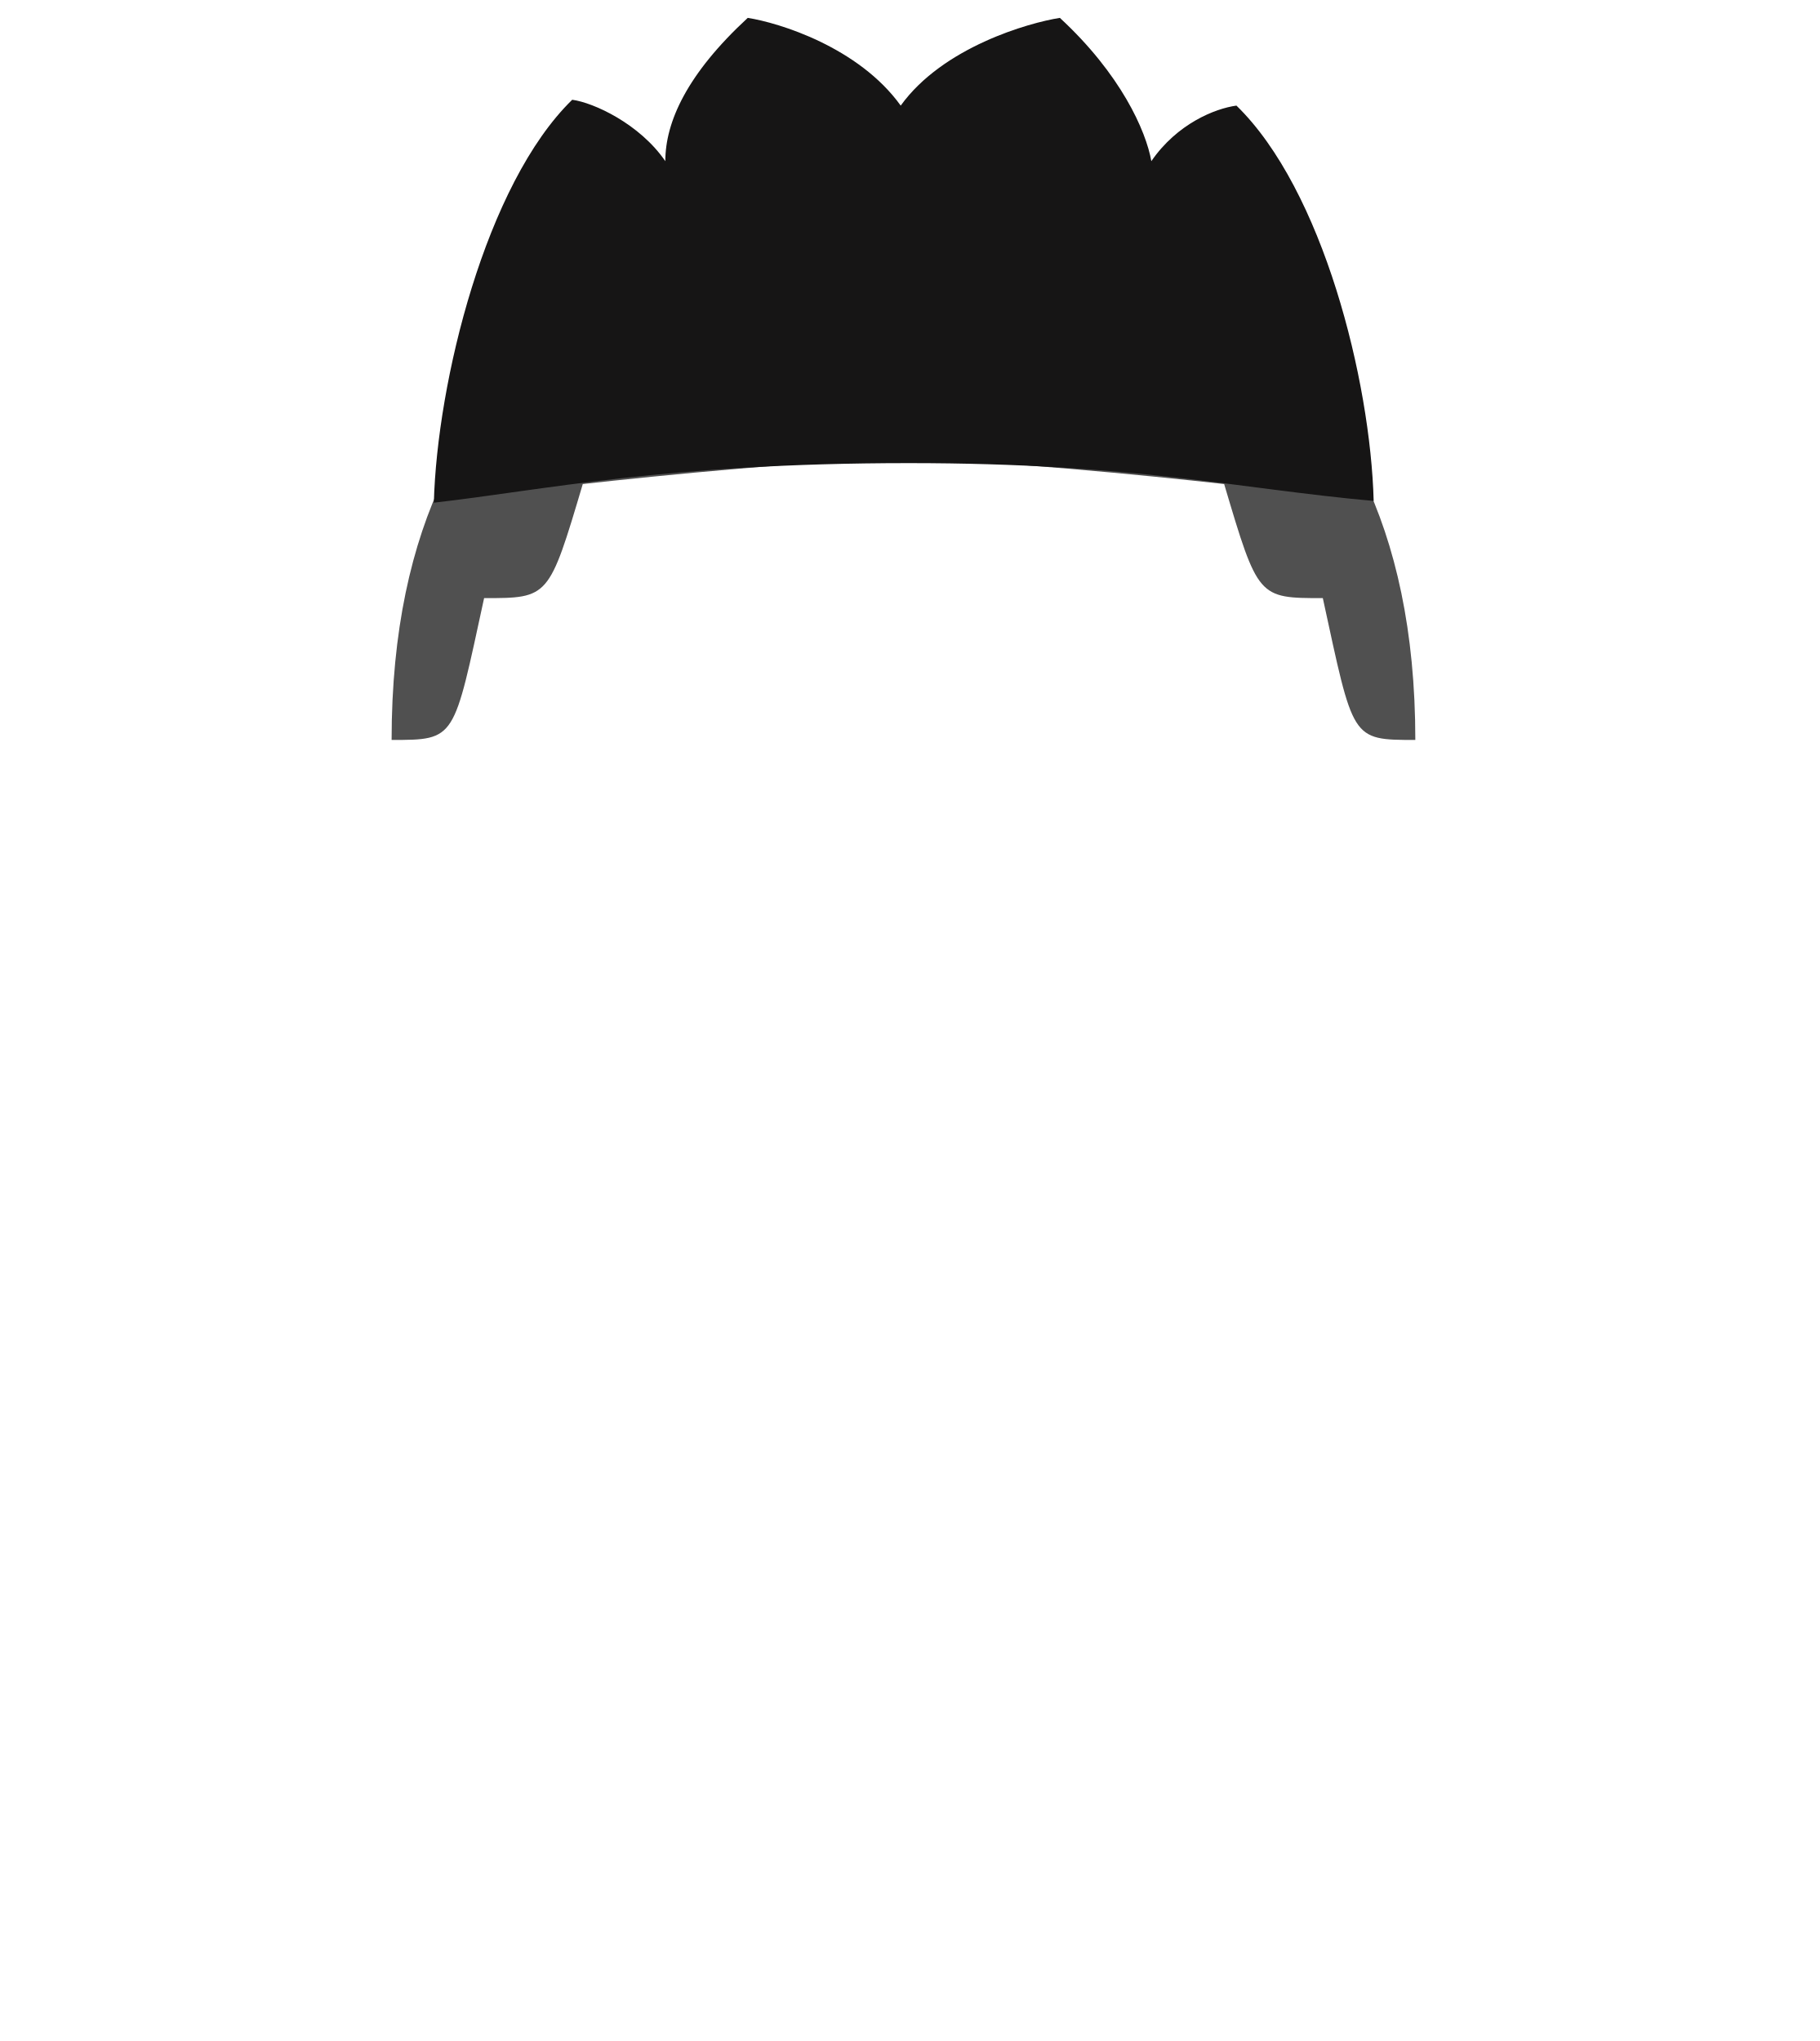
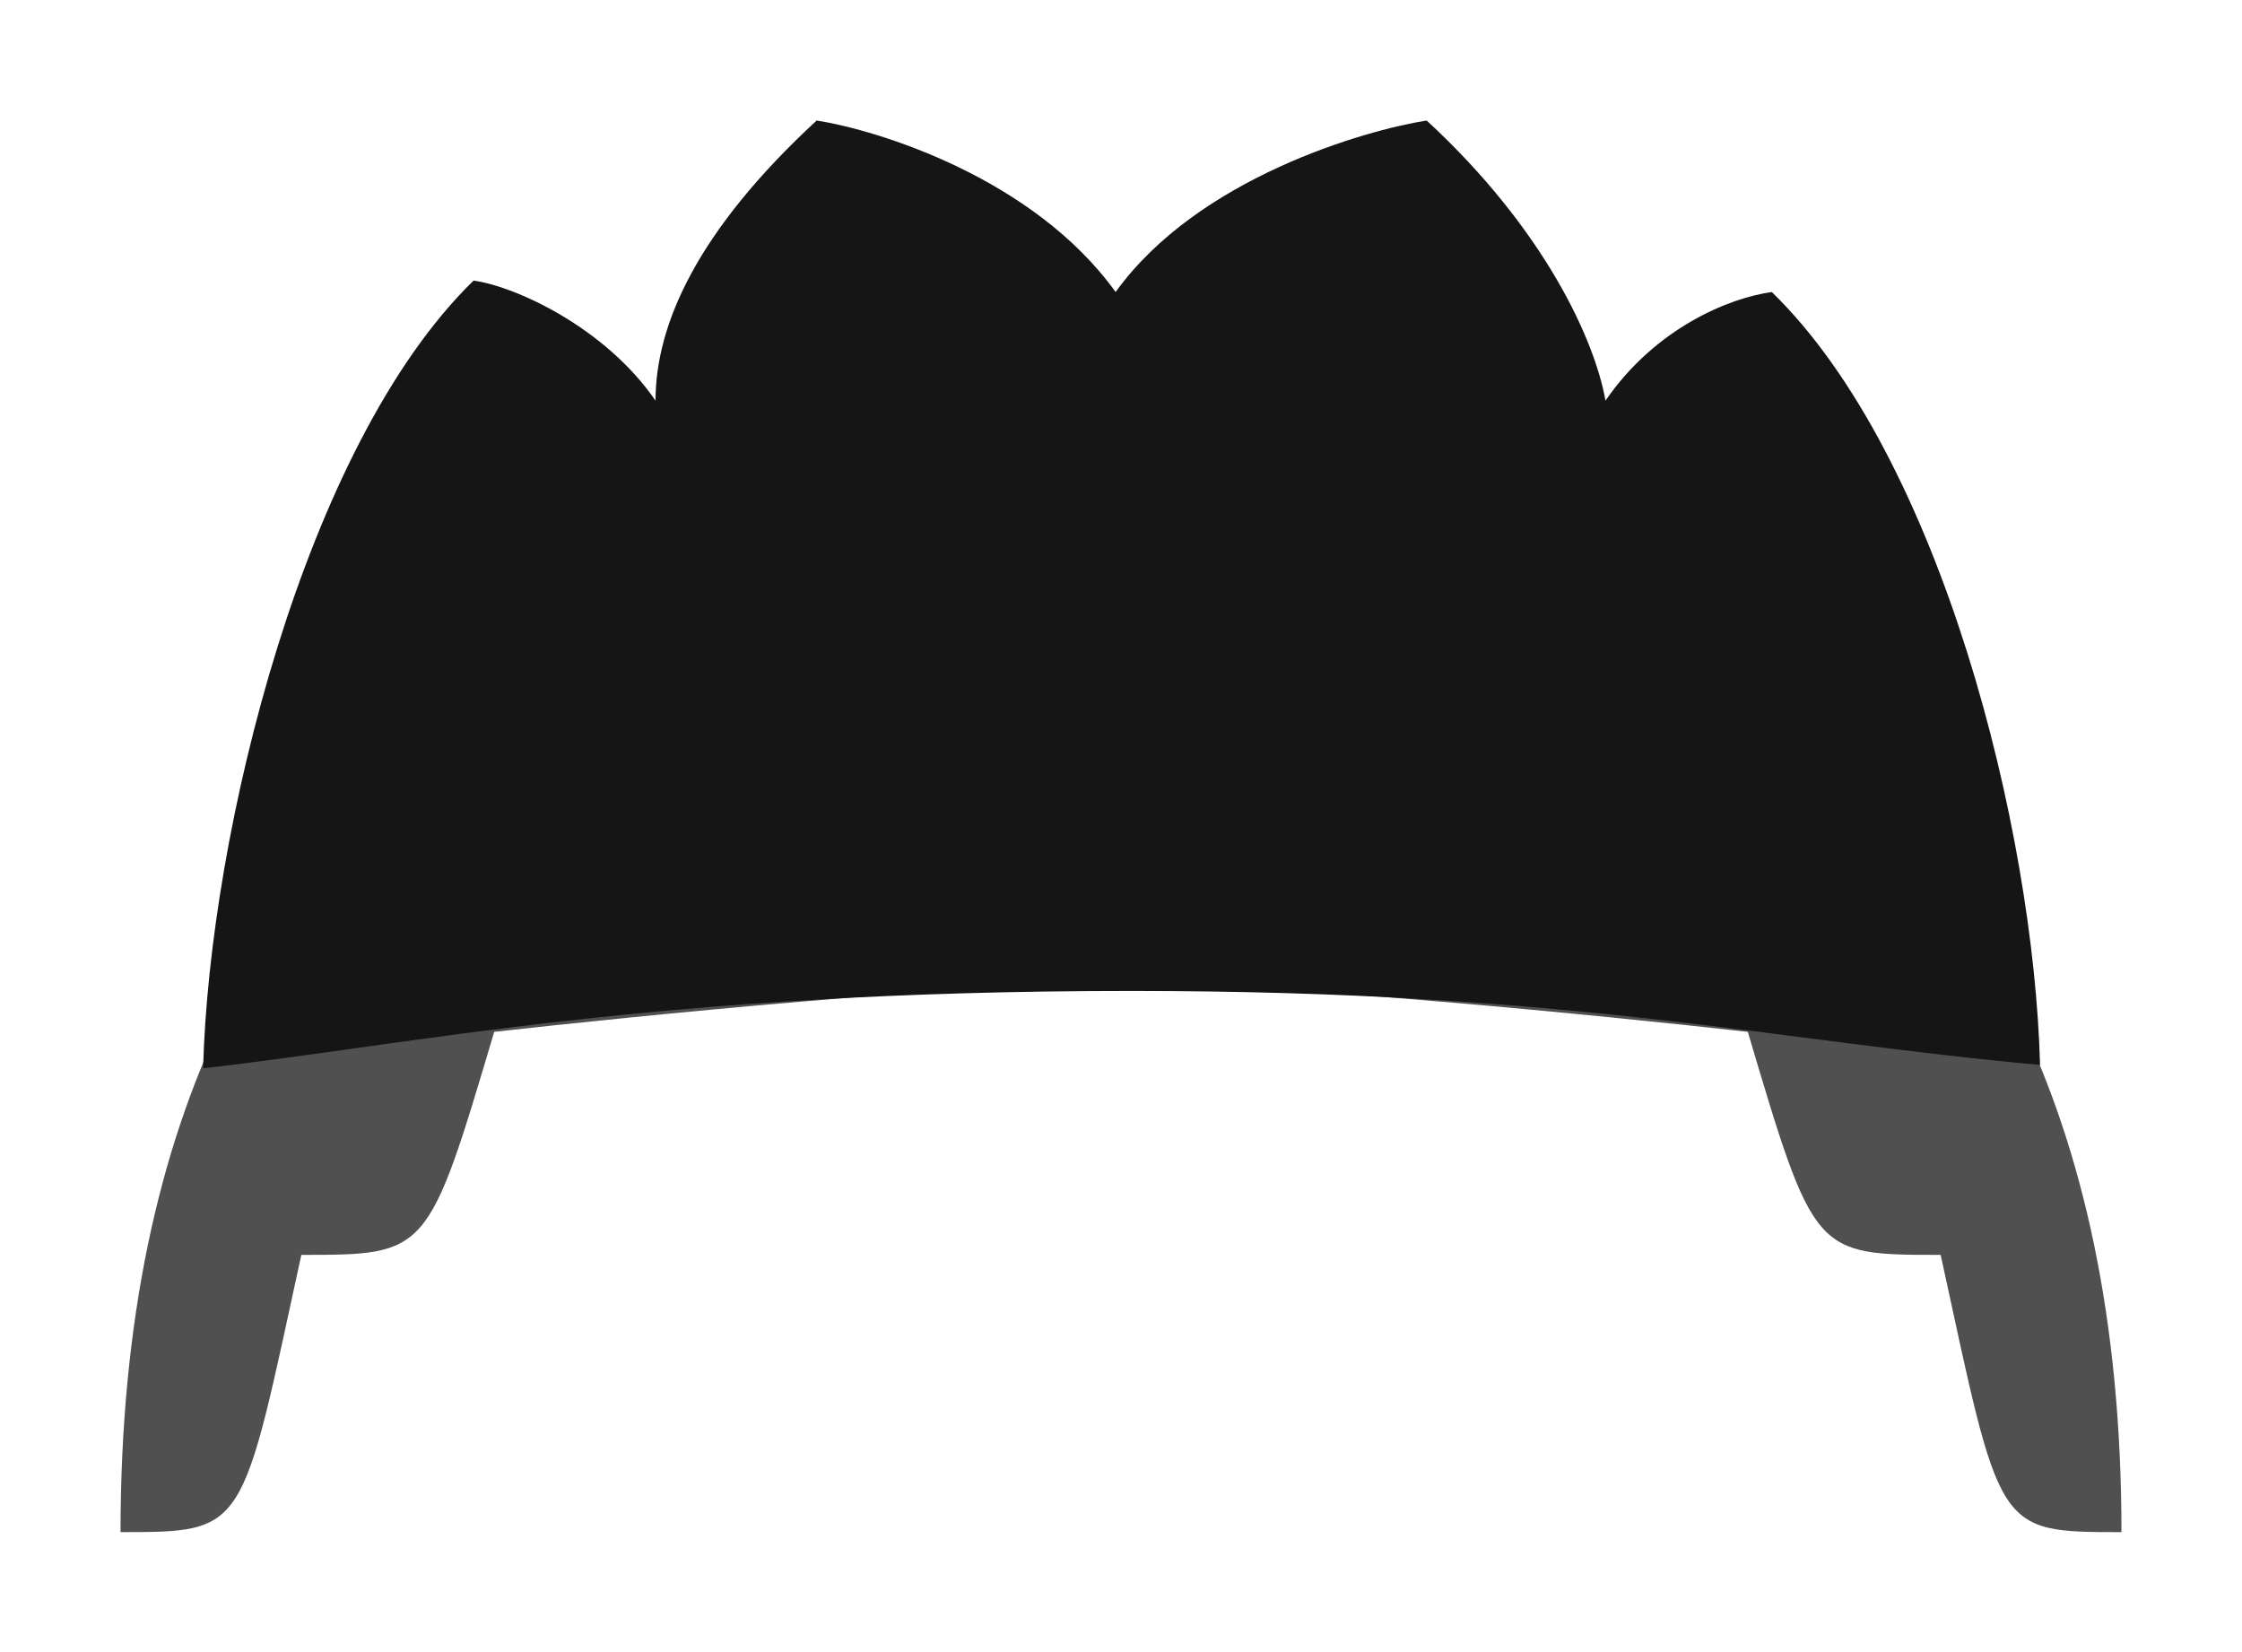
- <svg xmlns="http://www.w3.org/2000/svg" width="295" height="331" viewBox="0 0 295 331" fill="none">
-   <path opacity="0.75" d="M63.5 120C63.5 49.2 115 38 146 38H147C178 38 229.5 49.2 229.5 120C219 120 219.5 120 214.5 97C204 97 204 97 198.5 78.5C186.667 77.167 159.8 74.5 147 74.5H146C133.2 74.5 106.333 77.167 94.5 78.5C89 97 89 97 78.5 97C73.5 120 74 120 63.5 120Z" fill="#161515" />
-   <path d="M92.788 16.178C78.75 29.836 70.868 61.991 70.35 81.523C87.831 79.549 107.849 75.106 147.35 75.106C184.105 75.106 200.753 79.267 222.746 81.241C222.227 61.709 214.53 30.784 200.493 17.126C197.015 17.6 190.867 20.066 186.694 26.137C185.825 21.2 181.725 12.004 171.861 2.899C166.802 3.689 152.883 7.641 146.054 17.126C139.225 7.641 126.308 3.689 121.25 2.899C111.386 12.004 107.884 19.788 107.884 26.137C103.711 20.066 96.266 16.652 92.788 16.178Z" fill="#161515" />
+ <svg xmlns="http://www.w3.org/2000/svg" width="186" height="137" viewBox="0 0 186 137" fill="none">
+   <path opacity="0.75" d="M63.5 120C63.5 49.2 115 38 146 38H147C178 38 229.5 49.2 229.5 120C219 120 219.5 120 214.5 97C204 97 204 97 198.5 78.5C186.667 77.167 159.8 74.5 147 74.5H146C133.2 74.5 106.333 77.167 94.5 78.5C89 97 89 97 78.5 97C73.5 120 74 120 63.5 120Z" fill="#161515" transform="translate(-53.5, 7.1)" />
+   <path d="M92.788 16.178C78.75 29.836 70.868 61.991 70.35 81.523C87.831 79.549 107.849 75.106 147.35 75.106C184.105 75.106 200.753 79.267 222.746 81.241C222.227 61.709 214.53 30.784 200.493 17.126C197.015 17.6 190.867 20.066 186.694 26.137C185.825 21.2 181.725 12.004 171.861 2.899C166.802 3.689 152.883 7.641 146.054 17.126C139.225 7.641 126.308 3.689 121.25 2.899C111.386 12.004 107.884 19.788 107.884 26.137C103.711 20.066 96.266 16.652 92.788 16.178Z" fill="#161515" transform="translate(-53.5, 7.1)" />
</svg>
